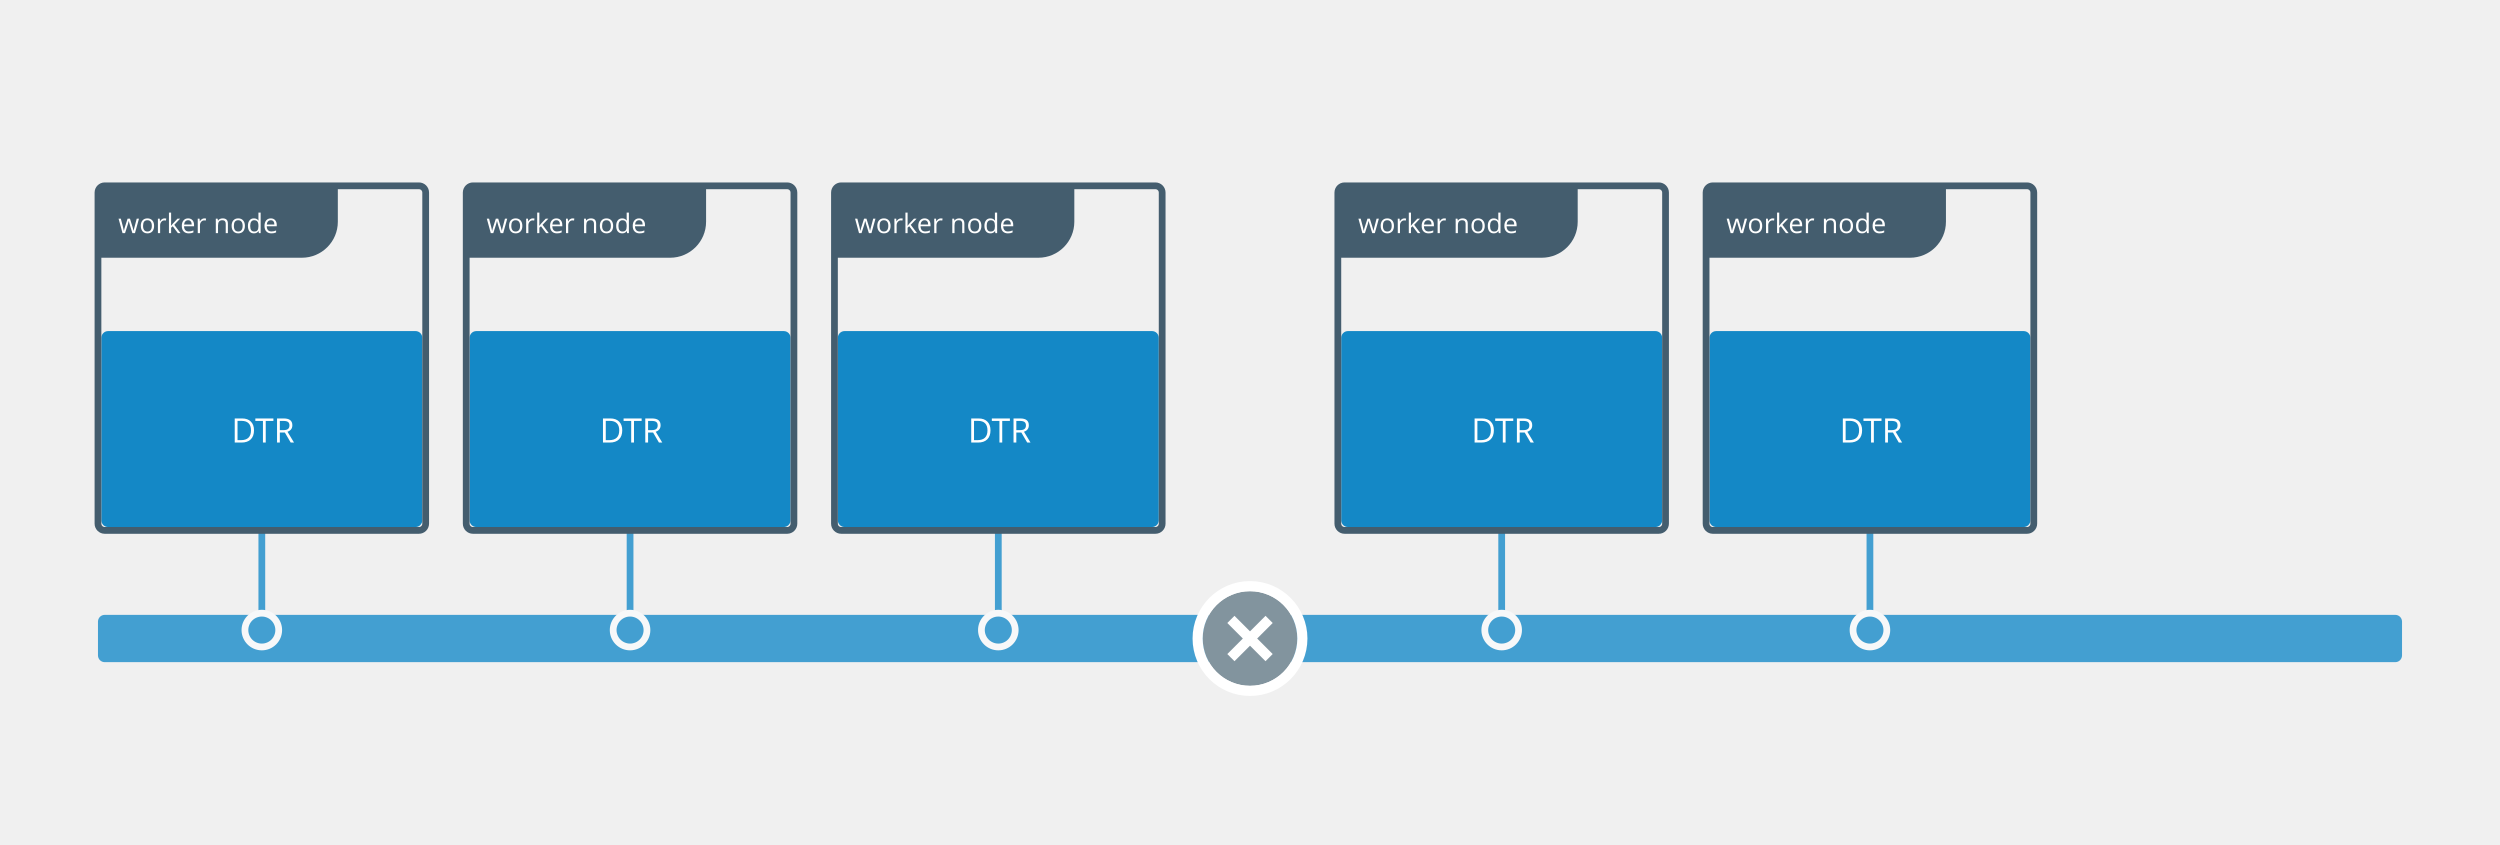
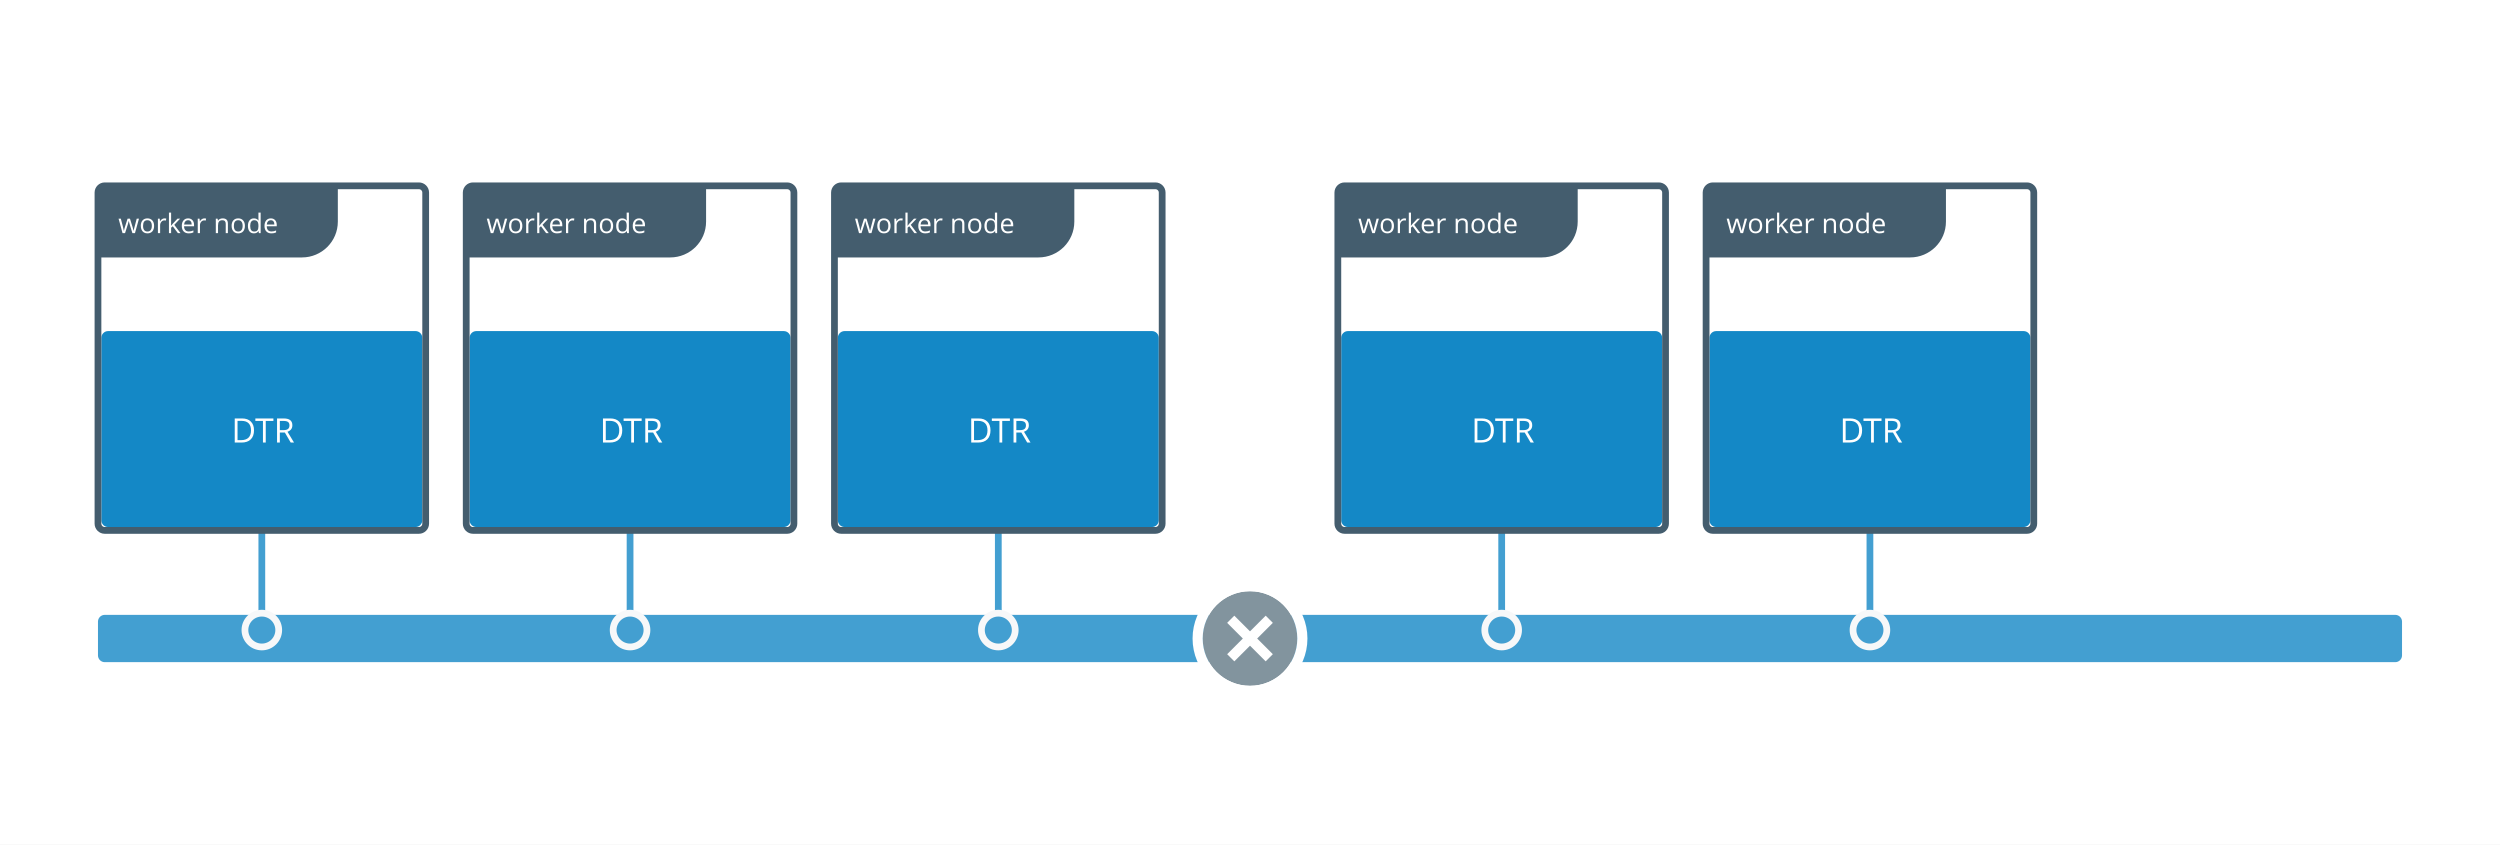
- <svg xmlns="http://www.w3.org/2000/svg" xmlns:xlink="http://www.w3.org/1999/xlink" width="740px" height="250px" viewBox="0 0 740 250" version="1.1" style="background: #FFFFFF;">
-   <defs>
-     <circle id="path-1" cx="14" cy="14" r="14" />
-     <circle id="path-2" cx="4" cy="4" r="4" />
-     <circle id="path-3" cx="4" cy="4" r="4" />
-     <circle id="path-4" cx="4" cy="4" r="4" />
-     <circle id="path-5" cx="4" cy="4" r="4" />
-     <circle id="path-6" cx="4" cy="4" r="4" />
-   </defs>
-   <g id="dtr-diagrams" stroke="none" stroke-width="1" fill="none" fill-rule="evenodd">
+ <svg xmlns="http://www.w3.org/2000/svg" version="1.1" id="Layer_1" x="0px" y="0px" viewBox="0 0 740 250" style="enable-background:new 0 0 740 250;" xml:space="preserve">
+   <style type="text/css">
+ 	.st0{fill:#FFFFFF;}
+ 	.st1{fill-rule:evenodd;clip-rule:evenodd;fill:#439FD1;}
+ 	.st2{fill-rule:evenodd;clip-rule:evenodd;fill:#82949E;}
+ 	.st3{fill:none;stroke:#FFFFFF;stroke-width:3;}
+ 	.st4{fill:none;stroke:#439FD1;stroke-width:2;stroke-linecap:round;stroke-linejoin:round;}
+ 	.st5{fill:none;stroke:#F7F8F9;stroke-width:2;}
+ 	.st6{fill-rule:evenodd;clip-rule:evenodd;fill:#445D6E;}
+ 	.st7{font-family:'OpenSans';}
+ 	.st8{font-size:8px;}
+ 	.st9{fill-rule:evenodd;clip-rule:evenodd;fill:#1488C6;}
+ 	.st10{font-size:10px;}
+ 	.st11{fill:none;stroke:#445D6E;stroke-width:2;}
+ </style>
+   <rect class="st0" width="740" height="250" />
+   <g id="dtr-diagrams">
    <g id="repair-replica-2">
      <g id="group" transform="translate(29, 55)">
        <g id="dtr">
          <g id="network" transform="translate(0, 120)">
-             <rect id="Rectangle-138" fill="#439FD1" x="0" y="7" width="682" height="14" rx="2" />
+             <path id="Rectangle-138" class="st1" d="M2,7h678c1.1,0,2,0.9,2,2v10c0,1.1-0.9,2-2,2H2c-1.1,0-2-0.9-2-2V9C0,7.9,0.9,7,2,7z" />
            <g id="error" transform="translate(327, 0)">
              <g id="Oval-3">
-                 <use fill="#82949E" fill-rule="evenodd" xlink:href="#path-1" />
-                 <circle stroke="#FFFFFF" stroke-width="3" cx="14" cy="14" r="15.5" />
+                 <g>
+                   <circle id="path-1" class="st2" cx="14" cy="14" r="14" />
+                 </g>
+                 <circle class="st3" cx="14" cy="14" r="15.5" />
              </g>
-               <path d="M14,14 L6,14 L14,14 L14,6 L14,14 Z M14,14 L14,22 L14,14 L22,14 L14,14 Z" id="Path-5" stroke="#FFFFFF" stroke-width="3" transform="translate(14, 14) rotate(45) translate(-14, -14) " />
+               <path id="Path-5" class="st3" d="M14,14L8.3,8.3L14,14l5.7-5.7L14,14z M14,14l-5.7,5.7L14,14l5.7,5.7L14,14z" />
            </g>
          </g>
-           <g id="arrows" transform="translate(229, 102)" />
+           <g id="arrows" transform="translate(229, 102)">
+ 				</g>
          <g id="nodes">
            <g id="node-1-copy-6" transform="translate(476, 0)">
              <g id="arrow" transform="translate(48.5, 119) rotate(-90) translate(-48.5, -119) translate(32, 115)">
-                 <path d="M2,4 L33,4" id="Line" stroke="#439FD1" stroke-width="2" stroke-linecap="round" stroke-linejoin="round" />
+                 <path id="Line" class="st4" d="M2,4h31" />
                <g id="Oval">
-                   <use fill="#439FD1" fill-rule="evenodd" xlink:href="#path-2" />
-                   <circle stroke="#F7F8F9" stroke-width="2" cx="4" cy="4" r="5" />
+                   <g>
+                     <circle id="path-2" class="st1" cx="4" cy="4" r="4" />
+                   </g>
+                   <circle class="st5" cx="4" cy="4" r="5" />
                </g>
              </g>
              <g id="node">
                <g id="node-label">
-                   <path d="M0,2.003 C0,0.897 0.898,0 1.992,0 L71,0 L71,10.645 C71,16.524 66.231,21.29 60.351,21.29 L0,21.29 L0,2.003 Z" id="Rectangle-127" fill="#445D6E" />
-                   <text id="worker-node" font-family="OpenSans, Open Sans" font-size="8" font-weight="normal" fill="#FFFFFF">
-                     <tspan x="6" y="14">worker node</tspan>
-                   </text>
+                   <path id="Rectangle-127" class="st6" d="M0,2c0-1.1,0.9-2,2-2h69v10.6c0,5.9-4.8,10.6-10.6,10.6H0V2z" />
+                   <text transform="matrix(1 0 0 1 6 14)" class="st0 st7 st8">worker node</text>
                </g>
              </g>
              <g id="engine" transform="translate(1, 43)">
-                 <rect id="Rectangle-138" fill="#1488C6" x="0" y="0" width="95" height="58" rx="2" />
-                 <text id="DTR" font-family="OpenSans, Open Sans" font-size="10" font-weight="normal" fill="#FFFFFF">
-                   <tspan x="38.498" y="33">DTR</tspan>
-                 </text>
+                 <path class="st9" d="M2,0h91c1.1,0,2,0.9,2,2v54c0,1.1-0.9,2-2,2H2c-1.1,0-2-0.9-2-2V2C0,0.9,0.9,0,2,0z" />
+                 <text transform="matrix(1 0 0 1 38.498 33)" class="st0 st7 st10">DTR</text>
              </g>
-               <rect id="node-border" stroke="#445D6E" stroke-width="2" x="0" y="0" width="97" height="102" rx="2" />
+               <path id="node-border" class="st11" d="M2,0h93c1.1,0,2,0.9,2,2v98c0,1.1-0.9,2-2,2H2c-1.1,0-2-0.9-2-2V2C0,0.9,0.9,0,2,0z" />
            </g>
            <g id="node-1-copy-5" transform="translate(367, 0)">
-               <g id="arrow" transform="translate(48.5, 119) rotate(-90) translate(-48.5, -119) translate(32, 115)">
-                 <path d="M2,4 L33,4" id="Line" stroke="#439FD1" stroke-width="2" stroke-linecap="round" stroke-linejoin="round" />
-                 <g id="Oval">
-                   <use fill="#439FD1" fill-rule="evenodd" xlink:href="#path-3" />
-                   <circle stroke="#F7F8F9" stroke-width="2" cx="4" cy="4" r="5" />
+               <g transform="translate(48.5, 119) rotate(-90) translate(-48.5, -119) translate(32, 115)">
+                 <path class="st4" d="M2,4h31" />
+                 <g>
+                   <g>
+                     <circle id="path-3" class="st1" cx="4" cy="4" r="4" />
+                   </g>
+                   <circle class="st5" cx="4" cy="4" r="5" />
                </g>
              </g>
-               <g id="node">
-                 <g id="node-label">
-                   <path d="M0,2.003 C0,0.897 0.898,0 1.992,0 L71,0 L71,10.645 C71,16.524 66.231,21.29 60.351,21.29 L0,21.29 L0,2.003 Z" id="Rectangle-127" fill="#445D6E" />
-                   <text id="worker-node" font-family="OpenSans, Open Sans" font-size="8" font-weight="normal" fill="#FFFFFF">
-                     <tspan x="6" y="14">worker node</tspan>
-                   </text>
+               <g>
+                 <g>
+                   <path class="st6" d="M0,2c0-1.1,0.9-2,2-2h69v10.6c0,5.9-4.8,10.6-10.6,10.6H0V2z" />
+                   <text transform="matrix(1 0 0 1 6 14)" class="st0 st7 st8">worker node</text>
                </g>
              </g>
-               <g id="engine" transform="translate(1, 43)">
-                 <rect id="Rectangle-138" fill="#1488C6" x="0" y="0" width="95" height="58" rx="2" />
-                 <text id="DTR" font-family="OpenSans, Open Sans" font-size="10" font-weight="normal" fill="#FFFFFF">
-                   <tspan x="38.498" y="33">DTR</tspan>
-                 </text>
+               <g transform="translate(1, 43)">
+                 <path class="st9" d="M2,0h91c1.1,0,2,0.9,2,2v54c0,1.1-0.9,2-2,2H2c-1.1,0-2-0.9-2-2V2C0,0.9,0.9,0,2,0z" />
+                 <text transform="matrix(1 0 0 1 38.498 33)" class="st0 st7 st10">DTR</text>
              </g>
-               <rect id="node-border" stroke="#445D6E" stroke-width="2" x="0" y="0" width="97" height="102" rx="2" />
+               <path class="st11" d="M2,0h93c1.1,0,2,0.9,2,2v98c0,1.1-0.9,2-2,2H2c-1.1,0-2-0.9-2-2V2C0,0.9,0.9,0,2,0z" />
            </g>
            <g id="node-1-copy-2" transform="translate(218, 0)">
-               <g id="arrow" transform="translate(48.5, 119) rotate(-90) translate(-48.5, -119) translate(32, 115)">
-                 <path d="M2,4 L33,4" id="Line" stroke="#439FD1" stroke-width="2" stroke-linecap="round" stroke-linejoin="round" />
-                 <g id="Oval">
-                   <use fill="#439FD1" fill-rule="evenodd" xlink:href="#path-4" />
-                   <circle stroke="#F7F8F9" stroke-width="2" cx="4" cy="4" r="5" />
+               <g transform="translate(48.5, 119) rotate(-90) translate(-48.5, -119) translate(32, 115)">
+                 <path class="st4" d="M2,4h31" />
+                 <g>
+                   <g>
+                     <circle id="path-4" class="st1" cx="4" cy="4" r="4" />
+                   </g>
+                   <circle class="st5" cx="4" cy="4" r="5" />
                </g>
              </g>
-               <g id="node">
-                 <g id="node-label">
-                   <path d="M0,2.003 C0,0.897 0.898,0 1.992,0 L71,0 L71,10.645 C71,16.524 66.231,21.29 60.351,21.29 L0,21.29 L0,2.003 Z" id="Rectangle-127" fill="#445D6E" />
-                   <text id="worker-node" font-family="OpenSans, Open Sans" font-size="8" font-weight="normal" fill="#FFFFFF">
-                     <tspan x="6" y="14">worker node</tspan>
-                   </text>
+               <g>
+                 <g>
+                   <path class="st6" d="M0,2c0-1.1,0.9-2,2-2h69v10.6c0,5.9-4.8,10.6-10.6,10.6H0V2z" />
+                   <text transform="matrix(1 0 0 1 6 14)" class="st0 st7 st8">worker node</text>
                </g>
              </g>
-               <g id="engine" transform="translate(1, 43)">
-                 <rect id="Rectangle-138" fill="#1488C6" x="0" y="0" width="95" height="58" rx="2" />
-                 <text id="DTR" font-family="OpenSans, Open Sans" font-size="10" font-weight="normal" fill="#FFFFFF">
-                   <tspan x="38.498" y="33">DTR</tspan>
-                 </text>
+               <g transform="translate(1, 43)">
+                 <path class="st9" d="M2,0h91c1.1,0,2,0.9,2,2v54c0,1.1-0.9,2-2,2H2c-1.1,0-2-0.9-2-2V2C0,0.9,0.9,0,2,0z" />
+                 <text transform="matrix(1 0 0 1 38.498 33)" class="st0 st7 st10">DTR</text>
              </g>
-               <rect id="node-border" stroke="#445D6E" stroke-width="2" x="0" y="0" width="97" height="102" rx="2" />
+               <path class="st11" d="M2,0h93c1.1,0,2,0.9,2,2v98c0,1.1-0.9,2-2,2H2c-1.1,0-2-0.9-2-2V2C0,0.9,0.9,0,2,0z" />
            </g>
            <g id="node-1-copy" transform="translate(109, 0)">
-               <g id="arrow" transform="translate(48.5, 119) rotate(-90) translate(-48.5, -119) translate(32, 115)">
-                 <path d="M2,4 L33,4" id="Line" stroke="#439FD1" stroke-width="2" stroke-linecap="round" stroke-linejoin="round" />
-                 <g id="Oval">
-                   <use fill="#439FD1" fill-rule="evenodd" xlink:href="#path-5" />
-                   <circle stroke="#F7F8F9" stroke-width="2" cx="4" cy="4" r="5" />
+               <g transform="translate(48.5, 119) rotate(-90) translate(-48.5, -119) translate(32, 115)">
+                 <path class="st4" d="M2,4h31" />
+                 <g>
+                   <g>
+                     <circle id="path-5" class="st1" cx="4" cy="4" r="4" />
+                   </g>
+                   <circle class="st5" cx="4" cy="4" r="5" />
                </g>
              </g>
-               <g id="node">
-                 <g id="node-label">
-                   <path d="M0,2.003 C0,0.897 0.898,0 1.992,0 L71,0 L71,10.645 C71,16.524 66.231,21.29 60.351,21.29 L0,21.29 L0,2.003 Z" id="Rectangle-127" fill="#445D6E" />
-                   <text id="worker-node" font-family="OpenSans, Open Sans" font-size="8" font-weight="normal" fill="#FFFFFF">
-                     <tspan x="6" y="14">worker node</tspan>
-                   </text>
+               <g>
+                 <g>
+                   <path class="st6" d="M0,2c0-1.1,0.9-2,2-2h69v10.6c0,5.9-4.8,10.6-10.6,10.6H0V2z" />
+                   <text transform="matrix(1 0 0 1 6 14)" class="st0 st7 st8">worker node</text>
                </g>
              </g>
-               <g id="engine" transform="translate(1, 43)">
-                 <rect id="Rectangle-138" fill="#1488C6" x="0" y="0" width="95" height="58" rx="2" />
-                 <text id="DTR" font-family="OpenSans, Open Sans" font-size="10" font-weight="normal" fill="#FFFFFF">
-                   <tspan x="38.498" y="33">DTR</tspan>
-                 </text>
+               <g transform="translate(1, 43)">
+                 <path class="st9" d="M2,0h91c1.1,0,2,0.9,2,2v54c0,1.1-0.9,2-2,2H2c-1.1,0-2-0.9-2-2V2C0,0.9,0.9,0,2,0z" />
+                 <text transform="matrix(1 0 0 1 38.498 33)" class="st0 st7 st10">DTR</text>
              </g>
-               <rect id="node-border" stroke="#445D6E" stroke-width="2" x="0" y="0" width="97" height="102" rx="2" />
+               <path class="st11" d="M2,0h93c1.1,0,2,0.9,2,2v98c0,1.1-0.9,2-2,2H2c-1.1,0-2-0.9-2-2V2C0,0.9,0.9,0,2,0z" />
            </g>
            <g id="node-1">
-               <g id="arrow" transform="translate(48.5, 119) rotate(-90) translate(-48.5, -119) translate(32, 115)">
-                 <path d="M2,4 L33,4" id="Line" stroke="#439FD1" stroke-width="2" stroke-linecap="round" stroke-linejoin="round" />
-                 <g id="Oval">
-                   <use fill="#439FD1" fill-rule="evenodd" xlink:href="#path-6" />
-                   <circle stroke="#F7F8F9" stroke-width="2" cx="4" cy="4" r="5" />
+               <g transform="translate(48.5, 119) rotate(-90) translate(-48.5, -119) translate(32, 115)">
+                 <path class="st4" d="M2,4h31" />
+                 <g>
+                   <g>
+                     <circle id="path-6" class="st1" cx="4" cy="4" r="4" />
+                   </g>
+                   <circle class="st5" cx="4" cy="4" r="5" />
                </g>
              </g>
-               <g id="node">
-                 <g id="node-label">
-                   <path d="M0,2.003 C0,0.897 0.898,0 1.992,0 L71,0 L71,10.645 C71,16.524 66.231,21.29 60.351,21.29 L0,21.29 L0,2.003 Z" id="Rectangle-127" fill="#445D6E" />
-                   <text id="worker-node" font-family="OpenSans, Open Sans" font-size="8" font-weight="normal" fill="#FFFFFF">
-                     <tspan x="6" y="14">worker node</tspan>
-                   </text>
+               <g>
+                 <g>
+                   <path class="st6" d="M0,2c0-1.1,0.9-2,2-2h69v10.6c0,5.9-4.8,10.6-10.6,10.6H0V2z" />
+                   <text transform="matrix(1 0 0 1 6 14)" class="st0 st7 st8">worker node</text>
                </g>
              </g>
-               <g id="engine" transform="translate(1, 43)">
-                 <rect id="Rectangle-138" fill="#1488C6" x="0" y="0" width="95" height="58" rx="2" />
-                 <text id="DTR" font-family="OpenSans, Open Sans" font-size="10" font-weight="normal" fill="#FFFFFF">
-                   <tspan x="38.498" y="33">DTR</tspan>
-                 </text>
+               <g transform="translate(1, 43)">
+                 <path class="st9" d="M2,0h91c1.1,0,2,0.9,2,2v54c0,1.1-0.9,2-2,2H2c-1.1,0-2-0.9-2-2V2C0,0.9,0.9,0,2,0z" />
+                 <text transform="matrix(1 0 0 1 38.498 33)" class="st0 st7 st10">DTR</text>
              </g>
-               <rect id="node-border" stroke="#445D6E" stroke-width="2" x="0" y="0" width="97" height="102" rx="2" />
+               <path class="st11" d="M2,0h93c1.1,0,2,0.9,2,2v98c0,1.1-0.9,2-2,2H2c-1.1,0-2-0.9-2-2V2C0,0.9,0.9,0,2,0z" />
            </g>
          </g>
        </g>
      </g>
    </g>
  </g>
</svg>
